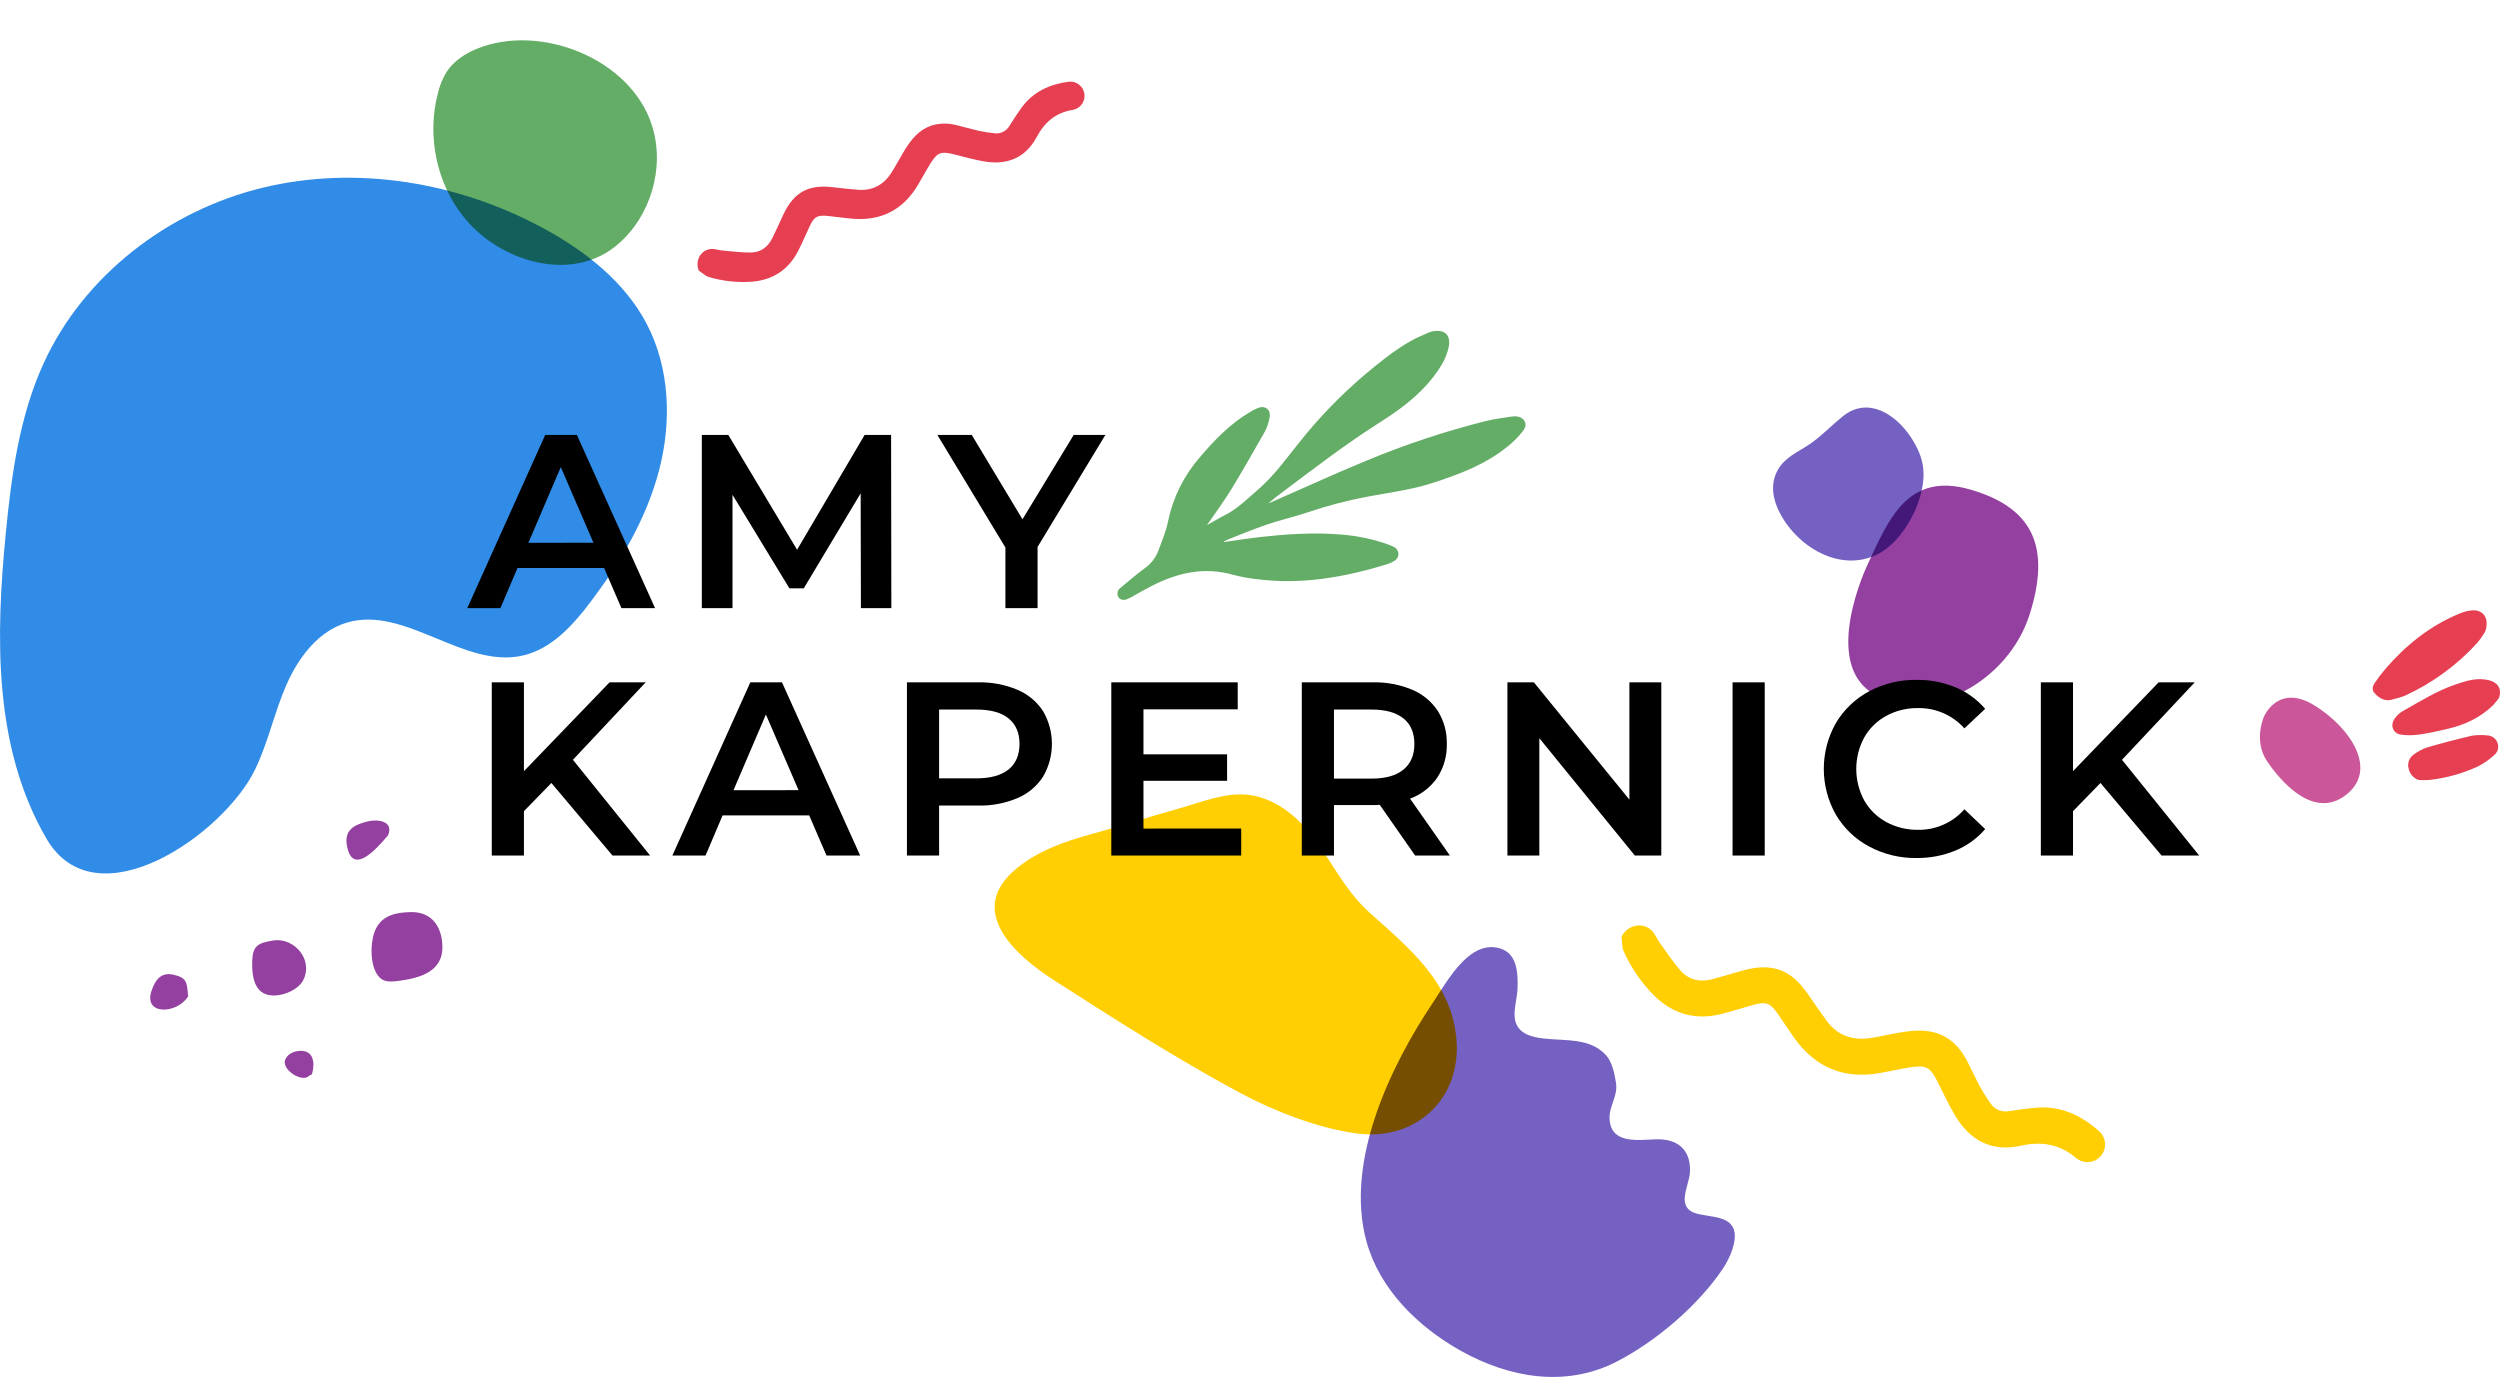
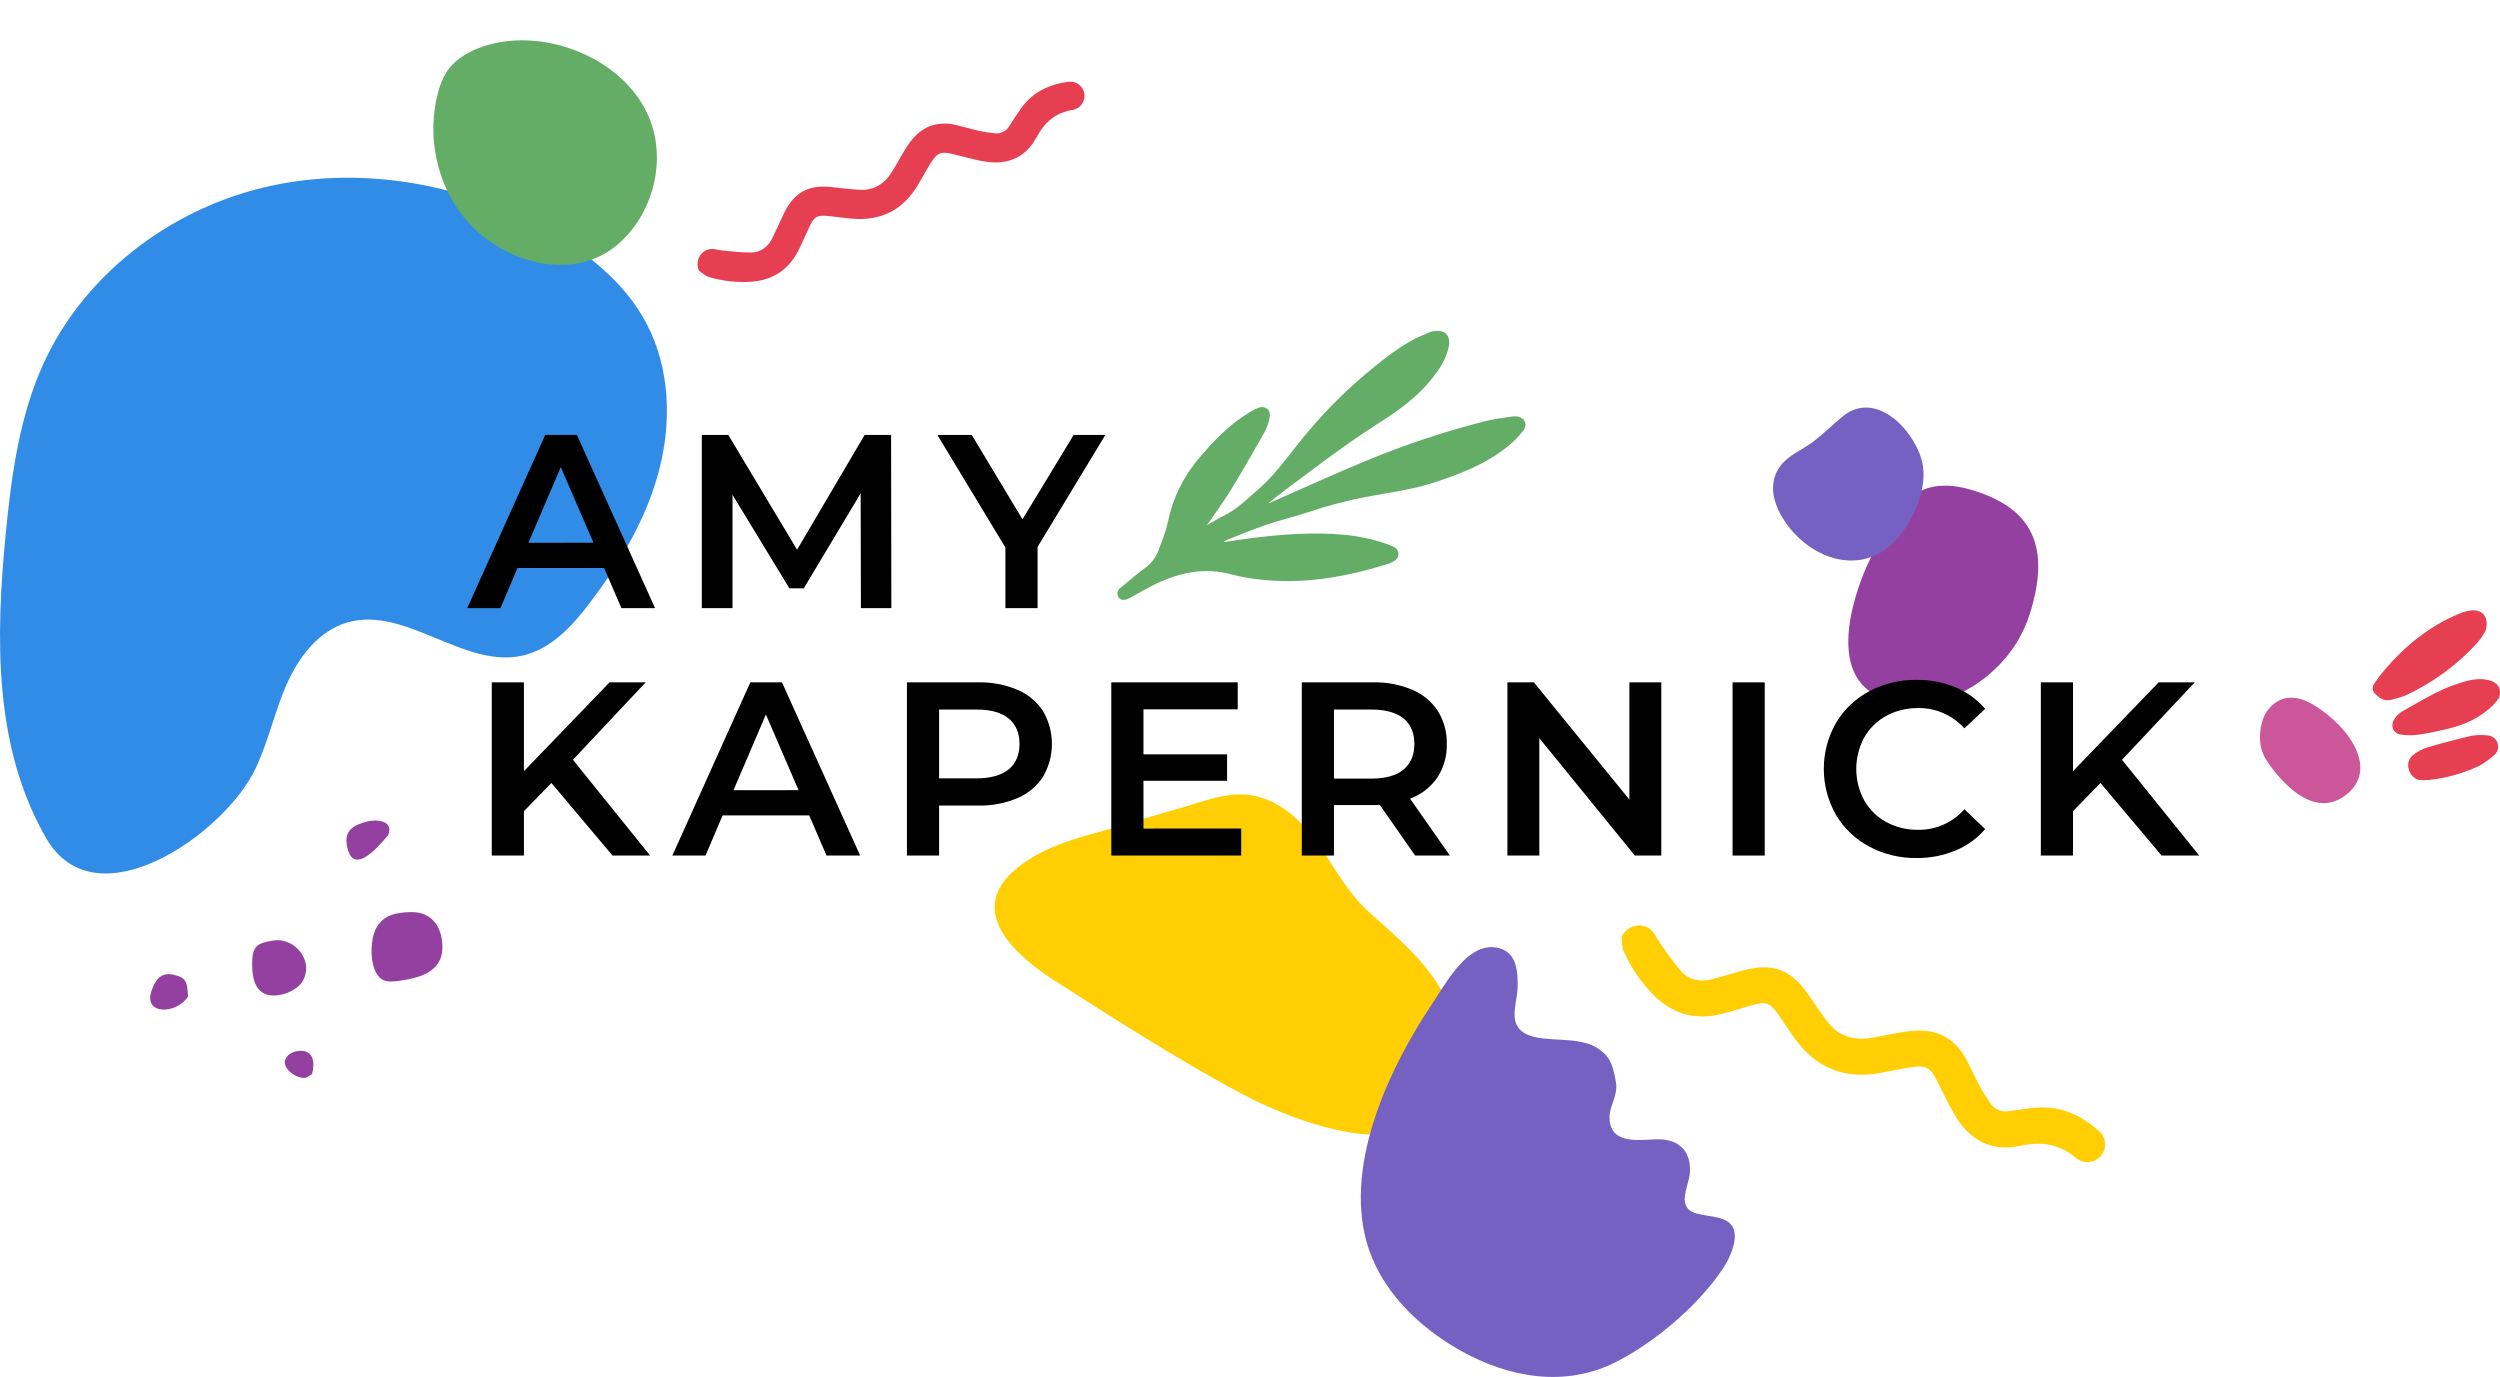
- <svg xmlns="http://www.w3.org/2000/svg" viewBox="0 0 1010.44 556.49">
-   <defs>
-     <style>.cls-1{isolation:isolate;}.cls-10,.cls-2,.cls-5,.cls-6,.cls-7,.cls-8{mix-blend-mode:multiply;}.cls-3{fill:#9440a0;}.cls-4{fill:#cb5699;}.cls-5{fill:#318ce7;}.cls-6{fill:#64ad66;}.cls-7{fill:#ffce03;}.cls-8,.cls-9{fill:#e53f51;}.cls-10{fill:#7561c1;}.cls-11,.cls-12{font-size:11px;fill:#414042;}.cls-11{font-family:Quicksand-Medium, Quicksand;font-weight:500;}.cls-12{font-family:Lato-Hairline, Lato;font-weight:100;}</style>
-   </defs>
+ <svg xmlns="http://www.w3.org/2000/svg" class="logo" viewBox="0 0 1010.44 556.49">
  <g class="cls-1">
    <g id="shapes">
      <g class="cls-2">
-         <path class="cls-3" d="M968.69,566.33s-19.26,40.12,2.71,52.47,54.07-4.94,62.72-32.1,1.65-43.21-23.87-50.61-33.17,12.34-41.56,30.24" transform="translate(-213.84 -338.21)" />
+         <path fill="#9440a0" d="M968.69,566.33s-19.26,40.12,2.71,52.47,54.07-4.94,62.72-32.1,1.65-43.21-23.87-50.61-33.17,12.34-41.56,30.24" transform="translate(-213.84 -338.21)" />
      </g>
      <g class="cls-2">
-         <path class="cls-4" d="M1129,627.58s5.74-13.18,20.2-4.31,26.58,26.49,12.11,36.76-28.9-10.84-31.07-14c-5.9-8.53-1.24-18.47-1.24-18.47" transform="translate(-213.84 -338.21)" />
+         <path fill="#cb5699" d="M1129,627.58s5.74-13.18,20.2-4.31,26.58,26.49,12.11,36.76-28.9-10.84-31.07-14c-5.9-8.53-1.24-18.47-1.24-18.47" transform="translate(-213.84 -338.21)" />
      </g>
-       <path class="cls-5" d="M317,649.1c5.25-10.93,7.74-23,12.6-34.09s12.93-21.81,24.57-25.2c23.66-6.89,47.28,19,71.24,13.29,11.48-2.74,20-12.2,27.12-21.61,12.16-16.08,22.64-33.79,27.72-53.3s4.36-41-4.94-58.9c-8.94-17.19-24.95-29.7-42-38.9C399,411.83,357.89,404.88,319.93,414.1s-72.11,35.29-88.39,70.8c-9.92,21.62-13.11,45.65-15.41,69.33-4,41.2-5,85.89,16.44,122.86C252.61,711.64,304.43,675.31,317,649.1Z" transform="translate(-213.84 -338.21)" />
-       <path class="cls-6" d="M401.61,426.36c.61.75,1.24,1.48,1.9,2.19,14.85,16.07,42,23.59,59.76,8.66,13.63-11.48,19.49-31.43,14.05-48.39-8.65-27-45.3-41.39-70.87-30.84-4.71,1.95-9.17,4.89-12,9.14a28.69,28.69,0,0,0-3.58,8.58C386.26,393,390.23,412.55,401.61,426.36Z" transform="translate(-213.84 -338.21)" />
-       <path class="cls-6" d="M708.54,557.3c4.23-.61,8.45-1.29,12.69-1.79,11.64-1.39,23.31-2.24,35-1.23a72.54,72.54,0,0,1,18.86,4.07,16.05,16.05,0,0,1,2.09.9,3.16,3.16,0,0,1,.22,5.66,11.82,11.82,0,0,1-2.64,1.25c-17.24,5.33-34.74,8.47-52.87,6.14a66.54,66.54,0,0,1-9.74-1.79c-11.51-3.27-22.2-.85-32.53,4.37-2.94,1.49-5.79,3.17-8.69,4.76-.43.23-.86.45-1.31.65-1.63.71-3,.42-3.75-.77a2.81,2.81,0,0,1,.88-3.75c3.23-2.69,6.43-5.45,9.82-7.93a15.27,15.27,0,0,0,5.46-7.1c1.44-3.85,3.08-7.7,3.88-11.71A56.85,56.85,0,0,1,698.81,523c5.92-7,12.24-13.49,20.17-18.21a19.74,19.74,0,0,1,3.62-1.81c2.7-.92,4.94.91,4.42,3.72a19.25,19.25,0,0,1-1.9,5.84c-4.45,7.93-9,15.83-13.71,23.58-2.92,4.78-6.29,9.29-9.76,14.35,2.59-1.46,4.73-2.8,7-3.91,5.39-2.66,9.51-6.9,14-10.78,6.2-5.4,10.91-12,16-18.35a195.4,195.4,0,0,1,26.21-27.28c6.14-5.17,12.33-10.27,19.35-14.23,2.35-1.32,4.88-2.31,7.35-3.42a5.12,5.12,0,0,1,1.25-.34c5-1,7.59,1.5,6.51,6.5-1,4.62-3.5,8.48-6.35,12.14-6,7.69-13.79,13.3-21.9,18.44-13.42,8.53-26,18.21-38.69,27.73-2,1.49-4,3-5.92,4.66.49-.18,1-.34,1.46-.55,12.75-5.59,25.4-11.43,38.27-16.71a343.83,343.83,0,0,1,48.23-16c3.46-.86,7-1.25,10.57-1.82a6.73,6.73,0,0,1,1.62-.05c3.24.24,4.88,3,3,5.59a35,35,0,0,1-6.29,6.47c-9,7.37-19.72,11.39-30.65,14.91-8.56,2.75-17.45,3.84-26.23,5.5a176.65,176.65,0,0,0-24,6.29c-5.49,1.86-11.18,3.11-16.66,5s-10.61,4-15.9,6.11a11,11,0,0,0-1.38.77Z" transform="translate(-213.84 -338.21)" />
-       <path class="cls-7" d="M869.22,716.79c2.61-5.06,9.16-6.12,12.63-2,1.07,1.28,1.71,2.91,2.69,4.27,2.8,3.88,5.44,7.92,8.59,11.5,3.28,3.74,7.77,4.68,12.57,3.46,4.27-1.09,8.48-2.44,12.74-3.6,11.72-3.18,19.33-.35,26.18,9.66,2.5,3.64,5,7.3,7.6,10.84,4.36,5.83,10.34,7.91,17.41,6.86,4.36-.65,8.67-1.7,13-2.39,6.1-1,12.15-1.19,17.78,2.1,3.9,2.27,6.47,5.72,8.52,9.59,1.79,3.41,3.36,6.94,5.19,10.34a71,71,0,0,0,4.07,6.52,7.38,7.38,0,0,0,7.68,3.36c3.57-.52,7.15-1.05,10.74-1.37,9.93-.87,18.23,2.92,25.47,9.34a7.14,7.14,0,0,1-9.12,11c-6.63-5.66-14-6.83-22.3-5-12.05,2.68-20.82-2.25-26.84-12.55-2.5-4.29-4.61-8.81-6.86-13.25-3-6-4.61-6.87-11.26-5.84-4,.63-8,1.56-12.06,2.28-14.51,2.59-26-2.2-34.59-14.16-2.28-3.19-4.39-6.52-6.64-9.74-3.15-4.5-4.76-5.08-10-3.63-4.41,1.22-8.76,2.68-13.21,3.75-10.15,2.42-19,0-26.58-7.3a60.21,60.21,0,0,1-12.52-18.11C869.32,721,869.5,718.79,869.22,716.79Z" transform="translate(-213.84 -338.21)" />
-       <path class="cls-8" d="M496.28,447.59c-1.71-4.26,1.09-8.82,5.46-8.75,1.34,0,2.67.49,4,.61,3.84.34,7.7.85,11.54.82,4,0,7-2.28,8.73-5.85,1.59-3.19,3-6.46,4.52-9.67,4.23-8.83,10-12,19.69-10.9,3.53.4,7.07.83,10.61,1.07,5.86.41,10.28-2.14,13.36-7,1.9-3,3.53-6.18,5.4-9.2,2.62-4.24,5.68-8,10.65-9.75a18.46,18.46,0,0,1,10.34-.14c3,.7,6,1.6,9,2.28a59.65,59.65,0,0,0,6.13.95,6,6,0,0,0,6.09-2.92c1.56-2.46,3.13-4.92,4.83-7.28,4.69-6.52,11.38-9.59,19.11-10.62a5.76,5.76,0,0,1,1.9,11.35c-7,1.06-11.54,4.94-14.79,11-4.71,8.77-12.34,11.52-21.79,9.77-3.94-.73-7.82-1.82-11.71-2.79-5.22-1.29-6.62-.8-9.49,3.79-1.74,2.8-3.28,5.73-5,8.57-6.06,10.22-15.06,14.73-26.86,13.65-3.15-.29-6.29-.75-9.45-1.07-4.4-.46-5.61.22-7.47,4.17-1.58,3.34-3,6.76-4.67,10q-5.79,11.21-18.45,12.37a48.62,48.62,0,0,1-17.65-1.89C498.91,449.75,497.65,448.47,496.28,447.59Z" transform="translate(-213.84 -338.21)" />
+       <path fill="#318ce7" d="M317,649.1c5.25-10.93,7.74-23,12.6-34.09s12.93-21.81,24.57-25.2c23.66-6.89,47.28,19,71.24,13.29,11.48-2.74,20-12.2,27.12-21.61,12.16-16.08,22.64-33.79,27.72-53.3s4.36-41-4.94-58.9c-8.94-17.19-24.95-29.7-42-38.9C399,411.83,357.89,404.88,319.93,414.1s-72.11,35.29-88.39,70.8c-9.92,21.62-13.11,45.65-15.41,69.33-4,41.2-5,85.89,16.44,122.86C252.61,711.64,304.43,675.31,317,649.1Z" transform="translate(-213.84 -338.21)" />
+       <path fill="#64ad66" d="M401.61,426.36c.61.75,1.24,1.48,1.9,2.19,14.85,16.07,42,23.59,59.76,8.66,13.63-11.48,19.49-31.43,14.05-48.39-8.65-27-45.3-41.39-70.87-30.84-4.71,1.95-9.17,4.89-12,9.14a28.69,28.69,0,0,0-3.58,8.58C386.26,393,390.23,412.55,401.61,426.36Z" transform="translate(-213.84 -338.21)" />
+       <path fill="#64ad66" d="M708.54,557.3c4.23-.61,8.45-1.29,12.69-1.79,11.64-1.39,23.31-2.24,35-1.23a72.54,72.54,0,0,1,18.86,4.07,16.05,16.05,0,0,1,2.09.9,3.16,3.16,0,0,1,.22,5.66,11.82,11.82,0,0,1-2.64,1.25c-17.24,5.33-34.74,8.47-52.87,6.14a66.54,66.54,0,0,1-9.74-1.79c-11.51-3.27-22.2-.85-32.53,4.37-2.94,1.49-5.79,3.17-8.69,4.76-.43.23-.86.45-1.31.65-1.63.71-3,.42-3.75-.77a2.81,2.81,0,0,1,.88-3.75c3.23-2.69,6.43-5.45,9.82-7.93a15.27,15.27,0,0,0,5.46-7.1c1.44-3.85,3.08-7.7,3.88-11.71A56.85,56.85,0,0,1,698.81,523c5.92-7,12.24-13.49,20.17-18.21a19.74,19.74,0,0,1,3.62-1.81c2.7-.92,4.94.91,4.42,3.72a19.25,19.25,0,0,1-1.9,5.84c-4.45,7.93-9,15.83-13.71,23.58-2.92,4.78-6.29,9.29-9.76,14.35,2.59-1.46,4.73-2.8,7-3.91,5.39-2.66,9.51-6.9,14-10.78,6.2-5.4,10.91-12,16-18.35a195.4,195.4,0,0,1,26.21-27.28c6.14-5.17,12.33-10.27,19.35-14.23,2.35-1.32,4.88-2.31,7.35-3.42a5.12,5.12,0,0,1,1.25-.34c5-1,7.59,1.5,6.51,6.5-1,4.62-3.5,8.48-6.35,12.14-6,7.69-13.79,13.3-21.9,18.44-13.42,8.53-26,18.21-38.69,27.73-2,1.49-4,3-5.92,4.66.49-.18,1-.34,1.46-.55,12.75-5.59,25.4-11.43,38.27-16.71a343.83,343.83,0,0,1,48.23-16c3.46-.86,7-1.25,10.57-1.82a6.73,6.73,0,0,1,1.62-.05c3.24.24,4.88,3,3,5.59a35,35,0,0,1-6.29,6.47c-9,7.37-19.72,11.39-30.65,14.91-8.56,2.75-17.45,3.84-26.23,5.5a176.65,176.65,0,0,0-24,6.29c-5.49,1.86-11.18,3.11-16.66,5s-10.61,4-15.9,6.11a11,11,0,0,0-1.38.77Z" transform="translate(-213.84 -338.21)" />
+       <path fill="#ffce03" d="M869.22,716.79c2.61-5.06,9.16-6.12,12.63-2,1.07,1.28,1.71,2.91,2.69,4.27,2.8,3.88,5.44,7.92,8.59,11.5,3.28,3.74,7.77,4.68,12.57,3.46,4.27-1.09,8.48-2.44,12.74-3.6,11.72-3.18,19.33-.35,26.18,9.66,2.5,3.64,5,7.3,7.6,10.84,4.36,5.83,10.34,7.91,17.41,6.86,4.36-.65,8.67-1.7,13-2.39,6.1-1,12.15-1.19,17.78,2.1,3.9,2.27,6.47,5.72,8.52,9.59,1.79,3.41,3.36,6.94,5.19,10.34a71,71,0,0,0,4.07,6.52,7.38,7.38,0,0,0,7.68,3.36c3.57-.52,7.15-1.05,10.74-1.37,9.93-.87,18.23,2.92,25.47,9.34a7.14,7.14,0,0,1-9.12,11c-6.63-5.66-14-6.83-22.3-5-12.05,2.68-20.82-2.25-26.84-12.55-2.5-4.29-4.61-8.81-6.86-13.25-3-6-4.61-6.87-11.26-5.84-4,.63-8,1.56-12.06,2.28-14.51,2.59-26-2.2-34.59-14.16-2.28-3.19-4.39-6.52-6.64-9.74-3.15-4.5-4.76-5.08-10-3.63-4.41,1.22-8.76,2.68-13.21,3.75-10.15,2.42-19,0-26.58-7.3a60.21,60.21,0,0,1-12.52-18.11C869.32,721,869.5,718.79,869.22,716.79Z" transform="translate(-213.84 -338.21)" />
+       <path fill="#e53f51" d="M496.28,447.59c-1.71-4.26,1.09-8.82,5.46-8.75,1.34,0,2.67.49,4,.61,3.84.34,7.7.85,11.54.82,4,0,7-2.28,8.73-5.85,1.59-3.19,3-6.46,4.52-9.67,4.23-8.83,10-12,19.69-10.9,3.53.4,7.07.83,10.61,1.07,5.86.41,10.28-2.14,13.36-7,1.9-3,3.53-6.18,5.4-9.2,2.62-4.24,5.68-8,10.65-9.75a18.46,18.46,0,0,1,10.34-.14c3,.7,6,1.6,9,2.28a59.65,59.65,0,0,0,6.13.95,6,6,0,0,0,6.09-2.92c1.56-2.46,3.13-4.92,4.83-7.28,4.69-6.52,11.38-9.59,19.11-10.62a5.76,5.76,0,0,1,1.9,11.35c-7,1.06-11.54,4.94-14.79,11-4.71,8.77-12.34,11.52-21.79,9.77-3.94-.73-7.82-1.82-11.71-2.79-5.22-1.29-6.62-.8-9.49,3.79-1.74,2.8-3.28,5.73-5,8.57-6.06,10.22-15.06,14.73-26.86,13.65-3.15-.29-6.29-.75-9.45-1.07-4.4-.46-5.61.22-7.47,4.17-1.58,3.34-3,6.76-4.67,10q-5.79,11.21-18.45,12.37a48.62,48.62,0,0,1-17.65-1.89C498.91,449.75,497.65,448.47,496.28,447.59Z" transform="translate(-213.84 -338.21)" />
      <g class="cls-2">
-         <path class="cls-9" d="M1185.76,619.44a90.76,90.76,0,0,0,29.47-21.54,33.15,33.15,0,0,0,3.07-4.43c1.8-5.25-.72-8.84-5.16-8.58a16.81,16.81,0,0,0-5.36,1.37c-11.85,4.91-21.58,12.72-29.88,22.38a66.17,66.17,0,0,0-4.27,5.6c-.94,1.37-1.22,2.91.07,4.27,2,2.09,4.25,3.36,7.27,2.37A42.09,42.09,0,0,0,1185.76,619.44Z" transform="translate(-213.84 -338.21)" />
-         <path class="cls-9" d="M1191.66,635.09c3.79-.53,7.54-1.38,11.28-2.25,7-1.61,13.35-4.53,18.55-9.61a26.62,26.62,0,0,0,2.41-3c1.22-3.68-.57-6.26-4.2-7.12-4.56-1.09-8.84.2-13.08,1.63-7.8,2.63-14.74,7-21.86,11a10,10,0,0,0-3.15,3.06c-1.82,2.7-.52,5.89,2.69,6.34A26.68,26.68,0,0,0,1191.66,635.09Z" transform="translate(-213.84 -338.21)" />
-         <path class="cls-9" d="M1195.85,653.44a63.37,63.37,0,0,0,19.58-5.49,29.85,29.85,0,0,0,6.61-4.66,4.27,4.27,0,0,0,1.19-4.93,4.52,4.52,0,0,0-4.18-2.92,22.26,22.26,0,0,0-6.27.16c-6.08,1.41-12.12,3-18.11,4.76a19.53,19.53,0,0,0-5.21,2.77,5.24,5.24,0,0,0-2.11,5.74,6.15,6.15,0,0,0,4.1,4.6A35.85,35.85,0,0,0,1195.85,653.44Z" transform="translate(-213.84 -338.21)" />
+         <path fill="#e53f51" d="M1185.76,619.44a90.76,90.76,0,0,0,29.47-21.54,33.15,33.15,0,0,0,3.07-4.43c1.8-5.25-.72-8.84-5.16-8.58a16.81,16.81,0,0,0-5.36,1.37c-11.85,4.91-21.58,12.72-29.88,22.38a66.17,66.17,0,0,0-4.27,5.6c-.94,1.37-1.22,2.91.07,4.27,2,2.09,4.25,3.36,7.27,2.37A42.09,42.09,0,0,0,1185.76,619.44Z" transform="translate(-213.84 -338.21)" />
+         <path fill="#e53f51" d="M1191.66,635.09c3.79-.53,7.54-1.38,11.28-2.25,7-1.61,13.35-4.53,18.55-9.61a26.62,26.62,0,0,0,2.41-3c1.22-3.68-.57-6.26-4.2-7.12-4.56-1.09-8.84.2-13.08,1.63-7.8,2.63-14.74,7-21.86,11a10,10,0,0,0-3.15,3.06c-1.82,2.7-.52,5.89,2.69,6.34A26.68,26.68,0,0,0,1191.66,635.09Z" transform="translate(-213.84 -338.21)" />
+         <path fill="#e53f51" d="M1195.85,653.44a63.37,63.37,0,0,0,19.58-5.49,29.85,29.85,0,0,0,6.61-4.66,4.27,4.27,0,0,0,1.19-4.93,4.52,4.52,0,0,0-4.18-2.92,22.26,22.26,0,0,0-6.27.16c-6.08,1.41-12.12,3-18.11,4.76a19.53,19.53,0,0,0-5.21,2.77,5.24,5.24,0,0,0-2.11,5.74,6.15,6.15,0,0,0,4.1,4.6A35.85,35.85,0,0,0,1195.85,653.44Z" transform="translate(-213.84 -338.21)" />
      </g>
-       <path class="cls-10" d="M932.34,543.76a37,37,0,0,0,7.22,10.54c8.48,8.81,21.63,13.88,33.32,7.84,8.29-4.29,14.79-14.9,17.14-23.61,2.44-9,1.42-15.33-3.5-23.07-6.2-9.73-17.57-17.19-27.77-9.06-4.29,3.42-8,7.36-12.48,10.63-4.09,3-9.56,5.18-12.7,9.33C929.44,531.79,929.87,538.06,932.34,543.76Z" transform="translate(-213.84 -338.21)" />
+       <path fill="#7561c1" d="M932.34,543.76a37,37,0,0,0,7.22,10.54c8.48,8.81,21.63,13.88,33.32,7.84,8.29-4.29,14.79-14.9,17.14-23.61,2.44-9,1.42-15.33-3.5-23.07-6.2-9.73-17.57-17.19-27.77-9.06-4.29,3.42-8,7.36-12.48,10.63-4.09,3-9.56,5.18-12.7,9.33C929.44,531.79,929.87,538.06,932.34,543.76Z" transform="translate(-213.84 -338.21)" />
      <g class="cls-2">
-         <path class="cls-3" d="M391.85,725.67a11.85,11.85,0,0,0,.79-4.16c.15-8.06-3.83-14.78-12.56-14.65-5.63.08-11.25,1-14.15,6.4-2.34,4.32-2.67,12.82-.29,17.68s6,4.2,11,3.47C383,733.47,389.61,731.37,391.85,725.67Z" transform="translate(-213.84 -338.21)" />
-         <path class="cls-3" d="M337.37,731.64c1.54-7.48-5.74-14.59-13.24-13.28-5.73,1-8.18,1.8-8.35,8.38-.12,4.43.28,9.67,3.72,12.35,4.56,3.55,14.36.2,16.87-4.65A10.7,10.7,0,0,0,337.37,731.64Z" transform="translate(-213.84 -338.21)" />
-         <path class="cls-3" d="M370.71,675.78c2.44-6-4.71-6.51-8.42-5.55-5.11,1.33-9.39,3.3-8.25,9.69C356.25,692.39,365.87,681.5,370.71,675.78Z" transform="translate(-213.84 -338.21)" />
-         <path class="cls-3" d="M289.87,740.94c-.46-5.64-.38-7.59-6.1-8.81-4.81-1-7.18,2-8.72,6.66C271.79,748.68,285.39,748.1,289.87,740.94Z" transform="translate(-213.84 -338.21)" />
-         <path class="cls-3" d="M339.94,772.38c1.25-4.46.71-9.46-4.48-9.45-2.51,0-5.19,1-6.29,3.43-1.85,4.17,6.94,9.57,9.5,6.72" transform="translate(-213.84 -338.21)" />
+         <path fill="#9440a0" d="M391.85,725.67a11.85,11.85,0,0,0,.79-4.16c.15-8.06-3.83-14.78-12.56-14.65-5.63.08-11.25,1-14.15,6.4-2.34,4.32-2.67,12.82-.29,17.68s6,4.2,11,3.47C383,733.47,389.61,731.37,391.85,725.67Z" transform="translate(-213.84 -338.21)" />
+         <path fill="#9440a0" d="M337.37,731.64c1.54-7.48-5.74-14.59-13.24-13.28-5.73,1-8.18,1.8-8.35,8.38-.12,4.43.28,9.67,3.72,12.35,4.56,3.55,14.36.2,16.87-4.65A10.7,10.7,0,0,0,337.37,731.64Z" transform="translate(-213.84 -338.21)" />
+         <path fill="#9440a0" d="M370.71,675.78c2.44-6-4.71-6.51-8.42-5.55-5.11,1.33-9.39,3.3-8.25,9.69C356.25,692.39,365.87,681.5,370.71,675.78Z" transform="translate(-213.84 -338.21)" />
+         <path fill="#9440a0" d="M289.87,740.94c-.46-5.64-.38-7.59-6.1-8.81-4.81-1-7.18,2-8.72,6.66C271.79,748.68,285.39,748.1,289.87,740.94Z" transform="translate(-213.84 -338.21)" />
+         <path fill="#9440a0" d="M339.94,772.38c1.25-4.46.71-9.46-4.48-9.45-2.51,0-5.19,1-6.29,3.43-1.85,4.17,6.94,9.57,9.5,6.72" transform="translate(-213.84 -338.21)" />
      </g>
-       <path class="cls-7" d="M708.53,659.93c-6.65,1.2-13.42,3.77-19.49,5.44-11.23,3.1-22.3,6.79-33.54,9.81-10.78,2.93-21.69,6.66-30.49,13.79-21.41,17.29-.6,35.54,15,45.55,24.32,15.58,49.48,31.69,75,45.4,13.74,7.4,32.14,14.56,47.72,16.47,23.34,2.86,41.66-13.88,39.79-37.86-1.81-23.16-19-37-35-51.34-11.3-10.15-15.92-22.53-25.63-33.86-6.08-7.1-14.33-12.79-23.62-13.89A33.25,33.25,0,0,0,708.53,659.93Z" transform="translate(-213.84 -338.21)" />
-       <path class="cls-10" d="M801.4,731c5-6.36,11.15-11.66,18.63-9.5,6.75,2,7.4,9.21,7.17,16.09-.13,3.94-1.71,8.92-1.05,12.61,1,5.75,6.6,7.2,11.69,7.76,9.26,1,18.84-.24,25.16,6.8,2.43,2.71,3.39,7.32,4,11.16.78,5.26-2.69,9.19-2.62,14,.14,10.66,10.91,9.09,18.53,8.78,8.55-.34,14.11,3.76,14,12.59,0,3.94-2.64,9-2.09,12.6.69,4.65,5.25,5,9.16,5.68,4.08.68,9.29,1.27,10.68,5.73,1.35,4.3-1.48,11.14-4.28,15.37-9.95,15-27.08,29.59-43,37.82-20.63,10.66-43.5,6.66-63.13-4.33-17.43-9.75-32.81-24.91-38.11-44.16-8.86-32.19,9.55-70.9,27.15-97C795.46,739.73,798.17,735.15,801.4,731Z" transform="translate(-213.84 -338.21)" />
+       <path fill="#ffce03" d="M708.53,659.93c-6.65,1.2-13.42,3.77-19.49,5.44-11.23,3.1-22.3,6.79-33.54,9.81-10.78,2.93-21.69,6.66-30.49,13.79-21.41,17.29-.6,35.54,15,45.55,24.32,15.58,49.48,31.69,75,45.4,13.74,7.4,32.14,14.56,47.72,16.47,23.34,2.86,41.66-13.88,39.79-37.86-1.81-23.16-19-37-35-51.34-11.3-10.15-15.92-22.53-25.63-33.86-6.08-7.1-14.33-12.79-23.62-13.89A33.25,33.25,0,0,0,708.53,659.93Z" transform="translate(-213.84 -338.21)" />
+       <path fill="#7561c1" d="M801.4,731c5-6.36,11.15-11.66,18.63-9.5,6.75,2,7.4,9.21,7.17,16.09-.13,3.94-1.71,8.92-1.05,12.61,1,5.75,6.6,7.2,11.69,7.76,9.26,1,18.84-.24,25.16,6.8,2.43,2.71,3.39,7.32,4,11.16.78,5.26-2.69,9.19-2.62,14,.14,10.66,10.91,9.09,18.53,8.78,8.55-.34,14.11,3.76,14,12.59,0,3.94-2.64,9-2.09,12.6.69,4.65,5.25,5,9.16,5.68,4.08.68,9.29,1.27,10.68,5.73,1.35,4.3-1.48,11.14-4.28,15.37-9.95,15-27.08,29.59-43,37.82-20.63,10.66-43.5,6.66-63.13-4.33-17.43-9.75-32.81-24.91-38.11-44.16-8.86-32.19,9.55-70.9,27.15-97C795.46,739.73,798.17,735.15,801.4,731Z" transform="translate(-213.84 -338.21)" />
    </g>
    <g id="text">
-       <text class="cls-11" transform="translate(197.26 9.35)"> </text>
-       <text class="cls-11" transform="translate(232.83 23.35)"> </text>
-       <text class="cls-12" transform="translate(181.35 181.5)"> </text>
-       <text class="cls-12" transform="translate(235.62 195.5)"> </text>
+       <text class="cls-11" transform="translate(197.26 9.35)">
+ 			</text>
+       <text class="cls-11" transform="translate(232.83 23.35)">
+ 			</text>
+       <text class="cls-12" transform="translate(181.35 181.5)">
+ 			</text>
+       <text class="cls-12" transform="translate(235.62 195.5)">
+ 			</text>
      <path d="M458,567.77H423L416.1,584H402.7l31.5-70H447l31.6,70H465Zm-4.3-10.2L440.5,527l-13.1,30.6Z" transform="translate(-213.84 -338.21)" />
      <path d="M561.8,584l-.1-46.4-23,38.4h-5.8l-23-37.8V584H497.5V514h10.7l27.8,46.4L563.3,514H574l.1,70Z" transform="translate(-213.84 -338.21)" />
      <path d="M633.2,559.27V584h-13v-24.5L592.7,514h13.9l20.5,34.1L647.8,514h12.8Z" transform="translate(-213.84 -338.21)" />
      <path d="M436.7,654.67l-11.1,11.4V684h-13V614h13v35.9L460.2,614h14.6l-29.4,31.3L476.6,684H461.4Z" transform="translate(-213.84 -338.21)" />
      <path d="M540.9,667.77h-35L499,684H485.6l31.5-70h12.8l31.6,70H547.9Zm-4.3-10.2L523.4,627l-13.1,30.6Z" transform="translate(-213.84 -338.21)" />
      <path d="M625.05,617a23.07,23.07,0,0,1,10.35,8.6,26.28,26.28,0,0,1,0,26.55,22.91,22.91,0,0,1-10.35,8.65,38.74,38.74,0,0,1-15.85,3H593.4V684h-13V614h28.8A38.74,38.74,0,0,1,625.05,617Zm-3.55,32.2q4.39-3.6,4.4-10.3t-4.4-10.3q-4.39-3.6-12.9-3.6H593.4v27.8h15.2Q617.11,652.77,621.5,649.17Z" transform="translate(-213.84 -338.21)" />
      <path d="M715.5,673.07V684H663V614h51.1v10.9H676v18.2h33.8v10.7H676v19.3Z" transform="translate(-213.84 -338.21)" />
      <path d="M785.8,684l-14.3-20.5a25.7,25.7,0,0,1-2.7.1H753V684H740V614h28.8a38.74,38.74,0,0,1,15.85,3,23.07,23.07,0,0,1,10.35,8.6,24.06,24.06,0,0,1,3.6,13.3,23.68,23.68,0,0,1-3.85,13.6,22.88,22.88,0,0,1-11,8.5l16.1,23Zm-4.7-55.4q-4.4-3.6-12.9-3.6H753v27.9h15.2q8.5,0,12.9-3.65t4.4-10.35Q785.5,632.17,781.1,628.57Z" transform="translate(-213.84 -338.21)" />
      <path d="M885.3,614v70H874.6L836,636.57V684H823.1V614h10.7l38.6,47.4V614Z" transform="translate(-213.84 -338.21)" />
      <path d="M914.1,614h13v70h-13Z" transform="translate(-213.84 -338.21)" />
      <path d="M969.25,680.32a34.23,34.23,0,0,1-13.4-12.85,37.54,37.54,0,0,1,0-37,34.57,34.57,0,0,1,13.45-12.85A39.41,39.41,0,0,1,988.5,613a40,40,0,0,1,15.7,3,32.08,32.08,0,0,1,12,8.7l-8.4,7.9a24.53,24.53,0,0,0-18.7-8.2,26.22,26.22,0,0,0-12.9,3.15,22.69,22.69,0,0,0-8.9,8.75,26.8,26.8,0,0,0,0,25.4,22.69,22.69,0,0,0,8.9,8.75,26.22,26.22,0,0,0,12.9,3.15,24.38,24.38,0,0,0,18.7-8.3l8.4,8a32,32,0,0,1-12.05,8.7,40.33,40.33,0,0,1-15.75,3A39.41,39.41,0,0,1,969.25,680.32Z" transform="translate(-213.84 -338.21)" />
      <path d="M1062.8,654.67l-11.1,11.4V684h-13V614h13v35.9l34.6-35.9h14.6l-29.4,31.3,31.2,38.7h-15.2Z" transform="translate(-213.84 -338.21)" />
    </g>
  </g>
</svg>
